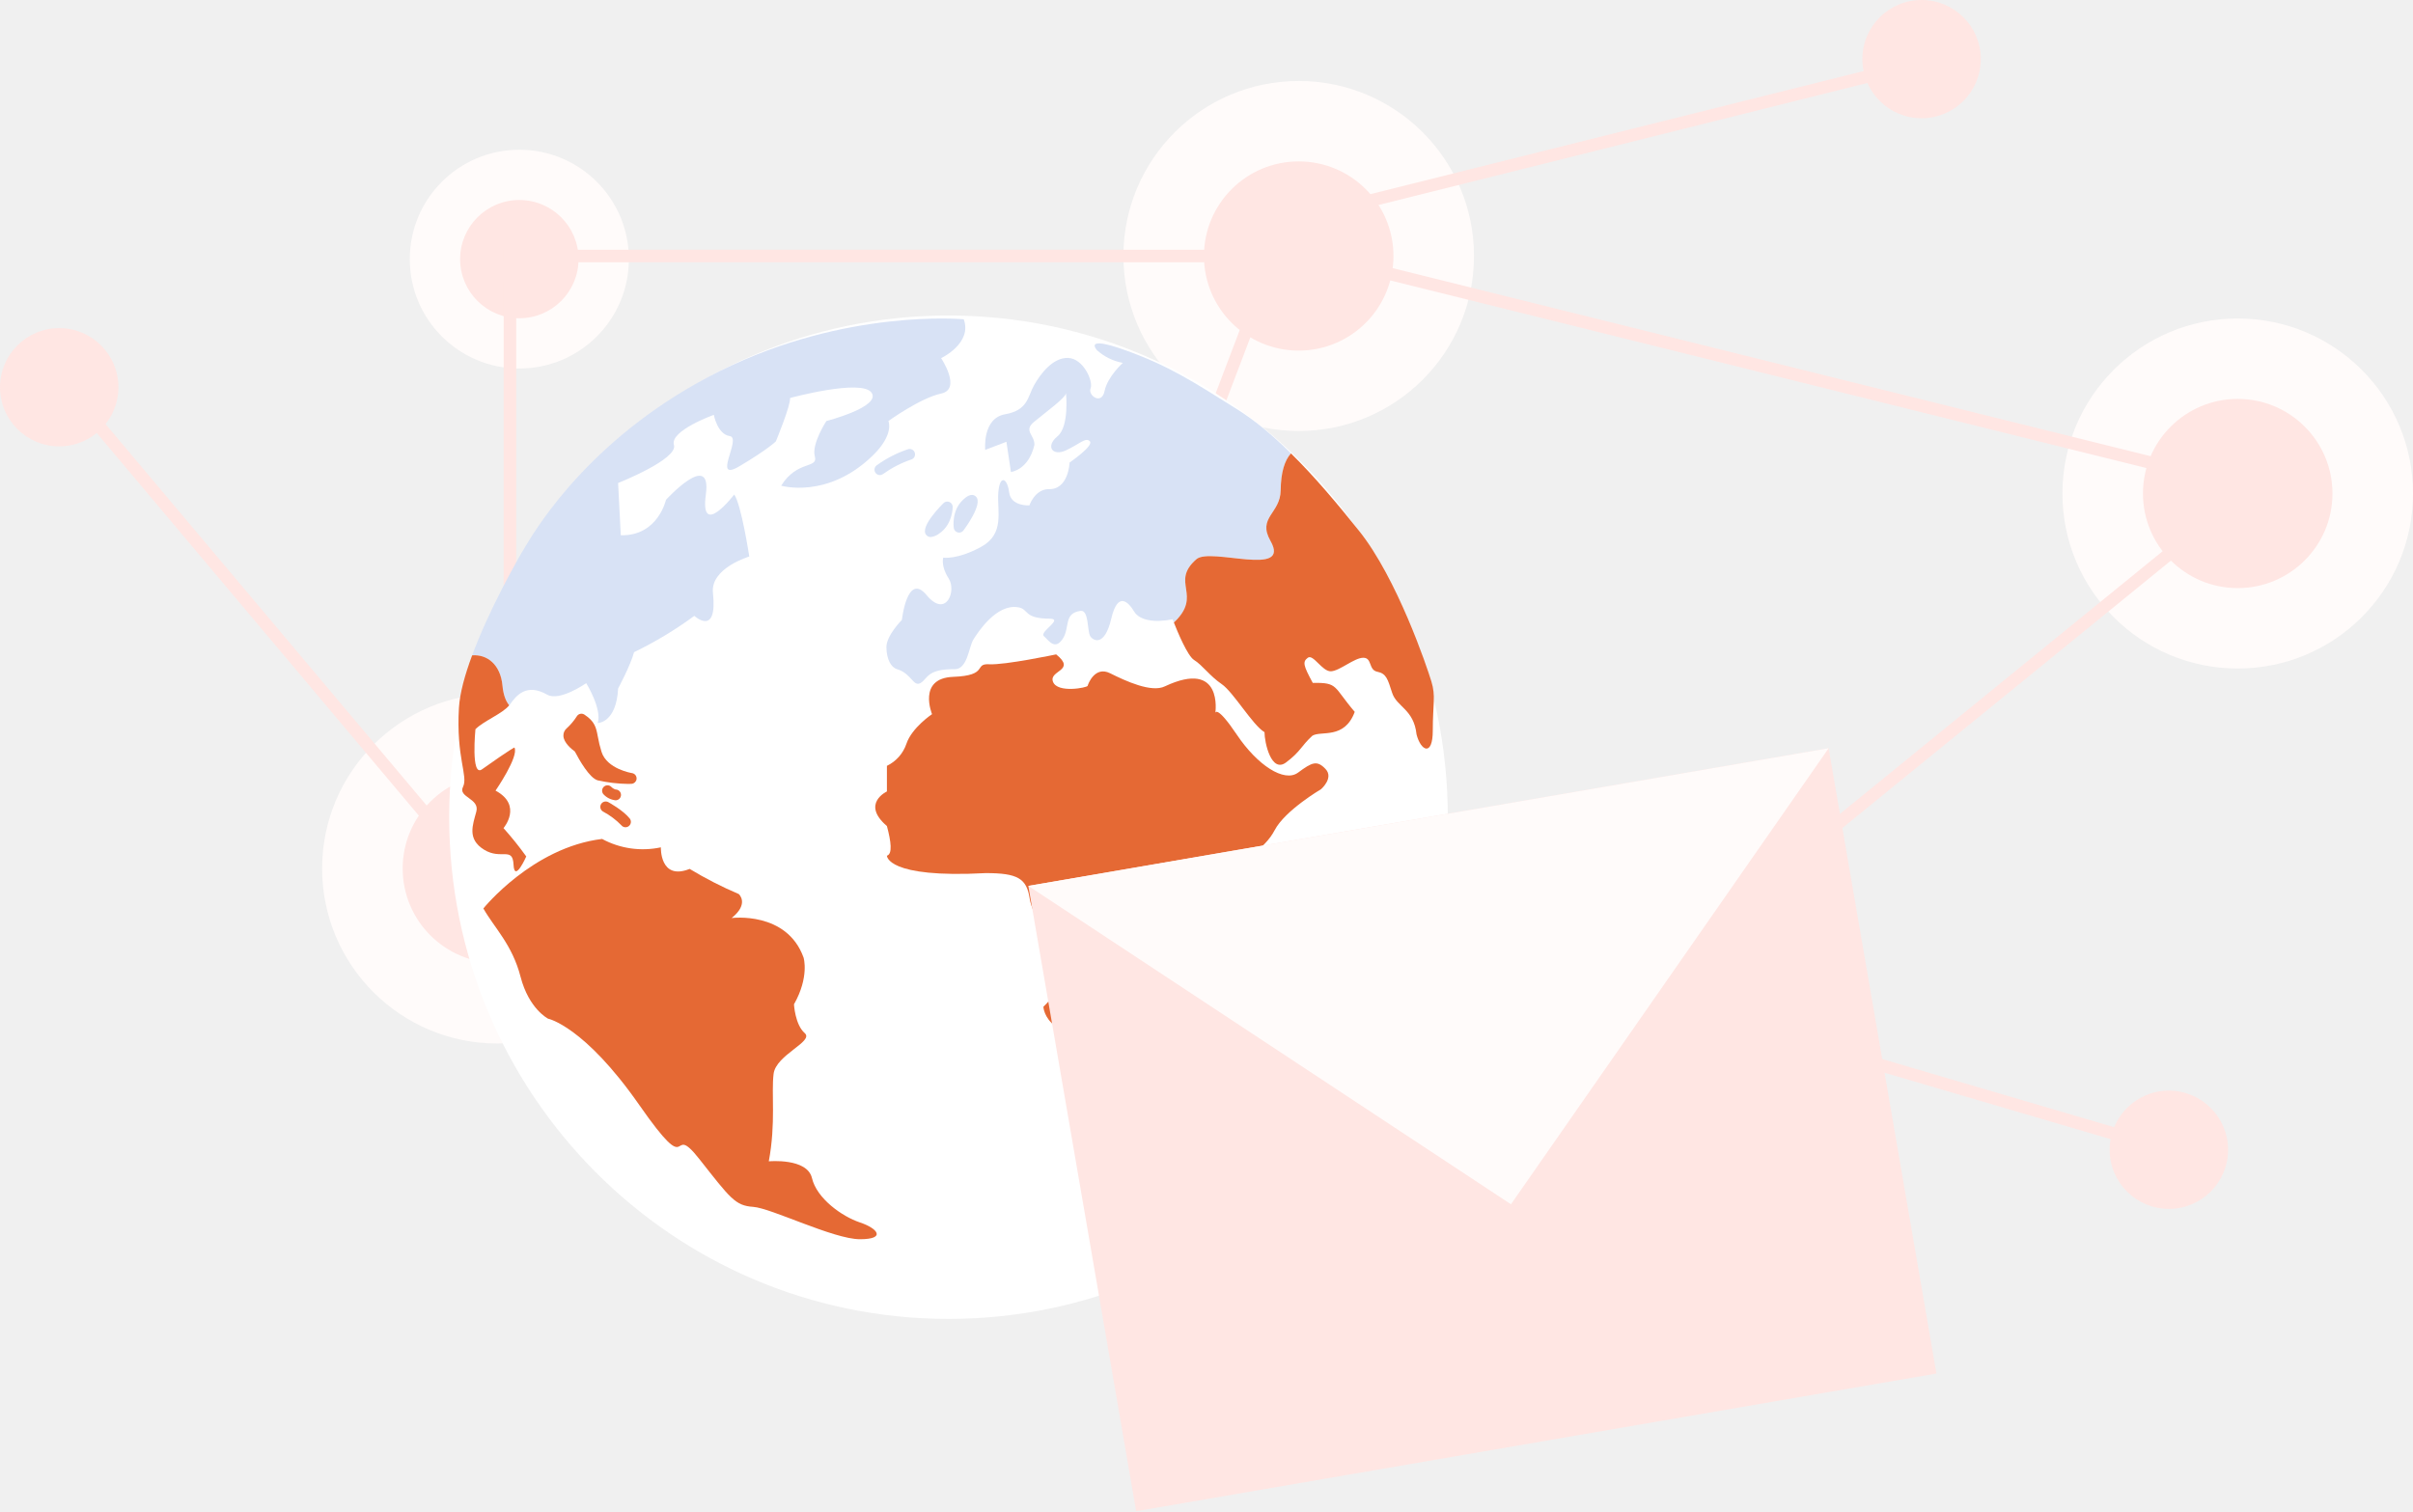
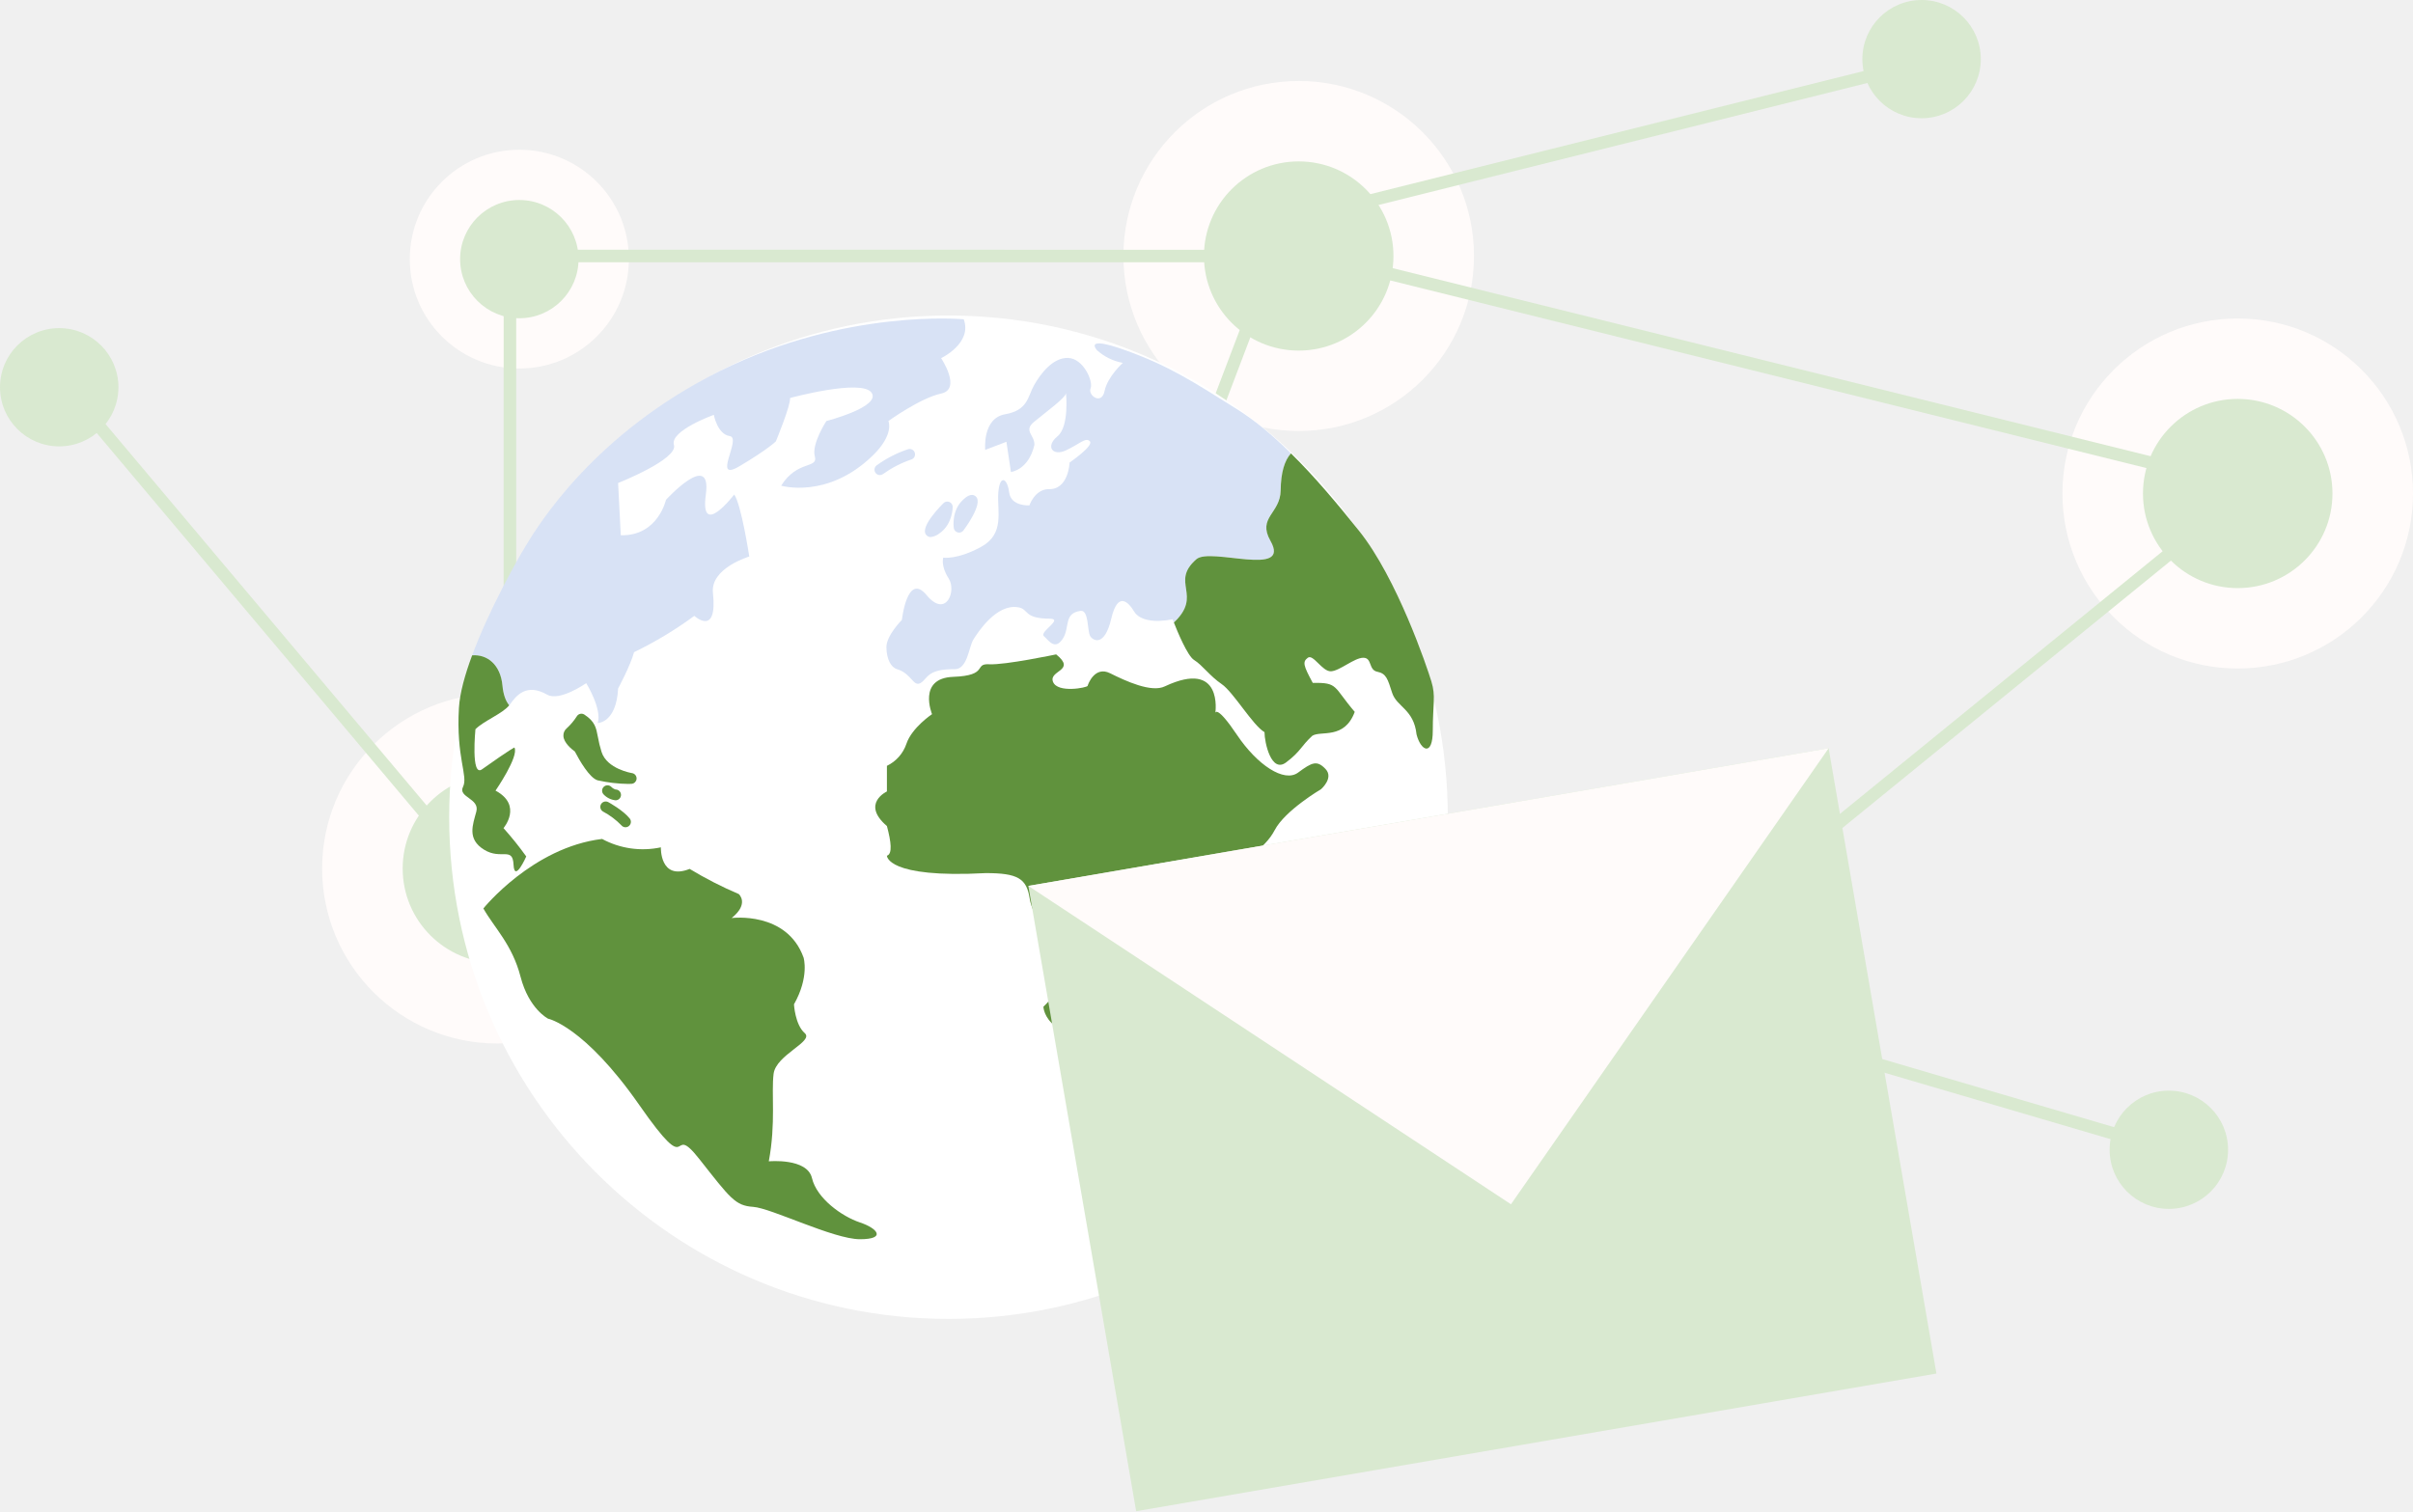
<svg xmlns="http://www.w3.org/2000/svg" width="423" height="265" viewBox="0 0 423 265" fill="none">
  <path d="M392.273 117.226C375.303 117.226 361.546 103.487 361.546 86.538C361.546 69.59 375.303 55.851 392.273 55.851C409.243 55.851 423 69.59 423 86.538C423 103.487 409.243 117.226 392.273 117.226Z" fill="#FFFBFA" />
-   <path d="M392.273 103.126C383.1 103.126 375.664 95.699 375.664 86.538C375.664 77.377 383.1 69.95 392.273 69.95C401.446 69.95 408.882 77.377 408.882 86.538C408.882 95.699 401.446 103.126 392.273 103.126Z" fill="#FFE6E3" />
+   <path d="M392.273 103.126C383.1 103.126 375.664 95.699 375.664 86.538C375.664 77.377 383.1 69.95 392.273 69.95C401.446 69.95 408.882 77.377 408.882 86.538C408.882 95.699 401.446 103.126 392.273 103.126Z" fill="#d9e9d0" />
  <path d="M227.664 75.578C210.694 75.578 196.937 61.839 196.937 44.891C196.937 27.942 210.694 14.203 227.664 14.203C244.634 14.203 258.391 27.942 258.391 44.891C258.391 61.839 244.634 75.578 227.664 75.578Z" fill="#FFFBFA" />
-   <path d="M227.664 61.478C218.491 61.478 211.055 54.052 211.055 44.891C211.055 35.73 218.491 28.303 227.664 28.303C236.837 28.303 244.273 35.73 244.273 44.891C244.273 54.052 236.837 61.478 227.664 61.478Z" fill="#FFE6E3" />
-   <path d="M87.198 182.985C70.228 182.985 56.471 169.246 56.471 152.297C56.471 135.349 70.228 121.61 87.198 121.61C104.168 121.61 117.925 135.349 117.925 152.297C117.925 169.246 104.168 182.985 87.198 182.985Z" fill="#FFFBFA" />
-   <path d="M87.198 168.885C78.025 168.885 70.589 161.459 70.589 152.297C70.589 143.136 78.025 135.71 87.198 135.71C96.371 135.71 103.807 143.136 103.807 152.297C103.807 161.459 96.371 168.885 87.198 168.885Z" fill="#FFE6E3" />
-   <path d="M286.375 192.849C275.768 192.849 267.17 184.262 267.17 173.669C267.17 163.077 275.768 154.489 286.375 154.489C296.981 154.489 305.579 163.077 305.579 173.669C305.579 184.262 296.981 192.849 286.375 192.849Z" fill="#FFFBFA" />
-   <path d="M286.375 184.036C280.642 184.036 275.994 179.395 275.994 173.669C275.994 167.944 280.642 163.302 286.375 163.302C292.107 163.302 296.755 167.944 296.755 173.669C296.755 179.395 292.107 184.036 286.375 184.036Z" fill="#FFE6E3" />
-   <path d="M91.039 64.618C80.433 64.618 71.834 56.031 71.834 45.438C71.834 34.846 80.433 26.259 91.039 26.259C101.645 26.259 110.243 34.846 110.243 45.438C110.243 56.031 101.645 64.618 91.039 64.618Z" fill="#FFFBFA" />
-   <path d="M91.039 55.806C85.306 55.806 80.658 51.164 80.658 45.439C80.658 39.713 85.306 35.072 91.039 35.072C96.772 35.072 101.419 39.713 101.419 45.439C101.419 51.164 96.772 55.806 91.039 55.806Z" fill="#FFE6E3" />
-   <path d="M336.855 20.734C331.122 20.734 326.475 16.093 326.475 10.367C326.475 4.641 331.122 5.96274e-05 336.855 6.01283e-05C342.588 6.06291e-05 347.235 4.641 347.235 10.367C347.235 16.093 342.588 20.734 336.855 20.734Z" fill="#FFE6E3" />
-   <path d="M190.353 142.937C184.62 142.937 179.973 138.295 179.973 132.57C179.973 126.844 184.62 122.203 190.353 122.203C196.086 122.203 200.733 126.844 200.733 132.57C200.733 138.295 196.086 142.937 190.353 142.937Z" fill="#FFE6E3" />
-   <path d="M380.202 211.984C374.469 211.984 369.822 207.342 369.822 201.617C369.822 195.891 374.469 191.25 380.202 191.25C385.935 191.25 390.582 195.891 390.582 201.617C390.582 207.342 385.935 211.984 380.202 211.984Z" fill="#FFE6E3" />
-   <path d="M167.307 228.424C161.574 228.424 156.927 223.782 156.927 218.057C156.927 212.331 161.574 207.69 167.307 207.69C173.04 207.69 177.687 212.331 177.687 218.057C177.687 223.782 173.04 228.424 167.307 228.424Z" fill="#FFE6E3" />
-   <path d="M10.38 78.273C4.648 78.273 0 73.632 0 67.906C0 62.181 4.648 57.539 10.38 57.539C16.113 57.539 20.761 62.181 20.761 67.906C20.761 73.632 16.113 78.273 10.38 78.273Z" fill="#FFE6E3" />
-   <path d="M231.22 43.815L230.69 45.943L394.197 86.527L394.727 84.4L231.22 43.815Z" fill="#FFE6E3" />
-   <path d="M221.157 47.796L188.237 134.382L190.288 135.16L223.209 48.574L221.157 47.796Z" fill="#FFE6E3" />
-   <path d="M189.286 132.286L165.139 219.965L167.256 220.546L191.402 132.868L189.286 132.286Z" fill="#FFE6E3" />
-   <path d="M387.195 90.076L286.233 172.28L287.62 173.979L388.582 91.775L387.195 90.076Z" fill="#FFE6E3" />
-   <path d="M186.381 131.552L185.549 133.582L282.115 173.055L282.947 171.025L186.381 131.552Z" fill="#FFE6E3" />
-   <path d="M341.529 8.753L231.794 36.149L232.326 38.274L342.061 10.878L341.529 8.753Z" fill="#FFE6E3" />
-   <path d="M219.982 43.795L88.295 43.795L88.295 45.987L219.982 45.987L219.982 43.795Z" fill="#FFE6E3" />
-   <path d="M90.49 49.275L88.295 49.275L88.295 163.257L90.49 163.257L90.49 49.275Z" fill="#FFE6E3" />
-   <path d="M13.396 68.293L11.716 69.703L80.874 151.88L82.555 150.47L13.396 68.293Z" fill="#FFE6E3" />
-   <path d="M287.234 173.153L286.615 175.255L379.887 202.668L380.506 200.566L287.234 173.153Z" fill="#FFE6E3" />
-   <path d="M166.271 231.275C214.612 231.275 253.801 191.888 253.801 143.302C253.801 94.715 214.612 55.328 166.271 55.328C117.93 55.328 78.742 94.715 78.742 143.302C78.742 191.888 117.93 231.275 166.271 231.275Z" fill="white" />
-   <path d="M150.748 214.362C147.595 213.311 143.179 210.159 142.339 206.586C141.498 203.013 134.77 203.644 134.77 203.644C136.032 196.917 135.192 191.667 135.612 188.303C136.032 184.939 142.757 182.628 141.066 181.157C139.374 179.686 139.185 176.113 139.185 176.113C141.919 171.28 140.867 167.917 140.867 167.917C137.924 159.721 128.254 160.982 128.254 160.982C131.407 158.461 129.515 156.78 129.515 156.78C126.541 155.515 123.66 154.04 120.896 152.367C115.64 154.468 115.85 148.584 115.85 148.584C112.351 149.337 108.698 148.815 105.549 147.113C93.357 148.584 84.737 159.302 84.737 159.302C86.629 162.664 89.782 165.607 91.254 171.281C92.726 176.955 96.089 178.634 96.089 178.634C96.089 178.634 102.395 179.895 112.066 193.765C121.737 207.636 117.111 196.287 122.577 203.222C128.043 210.157 128.884 211.42 132.037 211.63C135.19 211.84 146.122 217.304 150.747 217.304C155.372 217.304 153.901 215.413 150.748 214.362Z" fill="#E56934" />
-   <path d="M223.457 145.563C225.269 142.095 231.577 138.392 231.577 138.392C231.577 138.392 233.864 136.422 232.366 134.846C230.868 133.269 230.001 133.663 227.557 135.476C225.113 137.288 220.383 134.136 216.836 128.856C213.288 123.576 213.052 124.994 213.052 124.994C213.052 124.994 214.471 115.537 204.223 120.345C201.857 121.527 197.285 119.399 194.605 118.059C191.925 116.72 190.742 119.951 190.663 120.266C190.584 120.581 185.381 121.606 184.593 119.557C183.805 117.508 188.771 117.665 185.145 114.749C185.145 114.749 176.158 116.641 173.399 116.483C170.64 116.325 173.399 118.453 167.092 118.689C160.786 118.926 163.387 125.23 163.387 125.23C163.387 125.23 159.84 127.595 158.894 130.432C158.32 132.125 157.089 133.517 155.477 134.293V138.785C155.477 138.785 150.879 140.913 155.477 144.853C156.213 147.612 156.476 149.739 155.478 150.055C155.478 150.055 155.373 154.048 172.821 153.102C178.392 153.102 179.968 154.048 180.494 157.515C181.019 160.982 184.698 165.08 184.908 166.657C185.118 168.233 188.272 171.385 182.911 176.534C182.911 176.534 182.937 178.426 185.066 180.002C187.194 181.578 190.426 190.247 190.426 190.247C190.426 190.247 196.181 195.921 200.202 197.34C202.6 198.191 205.167 198.461 207.691 198.128C207.691 198.128 208.243 196.158 208.874 194.109C209.504 192.06 212.657 191.745 213.683 184.179C214.707 176.614 215.338 169.206 214.313 166.605C213.288 164.005 211.495 157.936 214.835 154.154C218.176 150.371 221.646 149.031 223.457 145.563Z" fill="#E56934" />
-   <path d="M222.385 180.617C222.554 180.108 222.738 179.505 222.927 178.863C223.417 177.228 224.026 175.194 224.652 174.202C225.681 172.574 225.939 167.489 225.98 166.486C225.985 166.367 225.967 166.248 225.928 166.135C225.755 165.642 225.216 165.382 224.722 165.555C223.109 166.206 221.633 167.155 220.371 168.353C217.1 171.367 217.62 173.366 218.037 174.973C218.203 175.47 218.278 175.992 218.259 176.516C218.171 177.377 217.322 178.442 216.641 179.297C215.836 180.308 215.255 181.037 215.447 181.857C215.544 182.256 215.822 182.586 216.199 182.75C216.783 182.996 217.414 183.115 218.047 183.099C218.851 183.104 219.647 182.949 220.39 182.645C221.32 182.292 222.048 181.551 222.385 180.617Z" fill="#E56934" />
-   <path d="M236.387 191.902C235.126 194.503 227.006 196.315 227.006 196.315C229.372 200.256 221.803 204.59 221.803 204.59C221.803 204.59 219.36 206.954 219.596 207.976C222.592 207.03 221.803 208.291 222.984 209.868C228.579 206.397 238.536 192.571 240.987 188.784C239.28 188.424 237.649 189.301 236.387 191.902Z" fill="#E56934" />
-   <g clip-path="url(#clip0_809_17493)">
-     <path fill-rule="evenodd" clip-rule="evenodd" d="M82.766 114.919C85.706 106.972 90.583 98.318 92.149 95.735C94.38 92.058 104.163 76.003 126.281 65.019C148.4 54.034 168.942 55.989 168.942 55.989C170.495 60.198 164.977 62.803 164.977 62.803C164.977 62.803 168.631 68.238 164.977 69.015C161.322 69.791 155.738 73.829 155.738 73.829C155.738 73.829 156.825 76.158 152.989 79.885C145.061 87.588 136.941 85.165 136.941 85.165C139.737 80.662 143.465 82.215 142.844 80.041C142.222 77.867 144.863 73.829 144.863 73.829C144.863 73.829 154.495 71.344 152.785 68.859C151.075 66.374 138.493 69.791 138.493 69.791C138.648 71.034 136.008 77.401 136.008 77.401C136.008 77.401 134.609 78.798 129.639 81.749C124.668 84.7 130.105 76.779 127.93 76.469C125.755 76.158 125.134 72.742 125.134 72.742C125.134 72.742 117.366 75.537 118.143 78.022C118.919 80.507 108.356 84.7 108.356 84.7L108.822 93.862C115.346 94.017 116.745 87.65 116.745 87.65C116.745 87.65 124.823 78.798 123.736 86.718C122.648 94.638 128.707 86.718 128.707 86.718C129.949 88.427 131.348 97.589 131.348 97.589C131.348 97.589 124.512 99.608 124.979 103.956C125.818 111.775 121.716 107.994 121.716 107.994C118.396 110.432 114.86 112.564 111.153 114.361C110.531 116.69 108.357 120.728 108.357 120.728C108.046 126.785 104.784 126.785 104.784 126.785C105.56 124.3 102.764 119.796 102.764 119.796C102.764 119.796 98.103 123.057 95.929 121.815C92.285 119.734 90.491 121.97 89.404 123.523L89.264 123.679C88.649 122.935 88.23 121.818 88.081 120.208C87.742 116.565 85.424 114.699 82.766 114.919Z" fill="#D8E2F5" />
-     <path fill-rule="evenodd" clip-rule="evenodd" d="M82.766 114.919C85.424 114.7 87.742 116.565 88.081 120.208C88.23 121.818 88.648 122.936 89.264 123.679C88.072 125.166 84.843 126.374 83.345 127.871C83.345 127.871 82.517 136.307 84.485 134.911C89.706 131.205 90.18 131.081 90.18 131.081C91.01 132.634 86.867 138.638 86.867 138.638C91.683 141.226 88.265 145.213 88.265 145.213C89.682 146.797 91.013 148.456 92.253 150.182C92.253 150.182 90.18 154.893 90.025 151.632C89.87 148.37 87.852 150.855 84.848 148.991C81.845 147.128 82.88 144.643 83.501 142.314C84.123 139.984 80.239 139.829 81.171 137.965C82.103 136.102 79.929 132.841 80.451 124.123C80.607 121.527 81.509 118.286 82.766 114.919Z" fill="#E56934" />
+   <path d="M227.664 61.478C218.491 61.478 211.055 54.052 211.055 44.891C211.055 35.73 218.491 28.303 227.664 28.303C236.837 28.303 244.273 35.73 244.273 44.891C244.273 54.052 236.837 61.478 227.664 61.478Z" fill="#d9e9d0" />
+   <path d="M87.198 182.985C70.228 182.985 56.471 169.246 56.471 152.298C56.471 135.349 70.228 121.61 87.198 121.61C104.168 121.61 117.925 135.349 117.925 152.298C117.925 169.246 104.168 182.985 87.198 182.985Z" fill="#FFFBFA" />
+   <path d="M87.198 168.885C78.025 168.885 70.589 161.459 70.589 152.297C70.589 143.136 78.025 135.71 87.198 135.71C96.371 135.71 103.807 143.136 103.807 152.297C103.807 161.459 96.371 168.885 87.198 168.885Z" fill="#d9e9d0" />
+   <path d="M286.375 192.849C275.768 192.849 267.17 184.262 267.17 173.669C267.17 163.077 275.768 154.489 286.375 154.49C296.981 154.49 305.579 163.077 305.579 173.669C305.579 184.262 296.981 192.849 286.375 192.849Z" fill="#FFFBFA" />
+   <path d="M286.375 184.036C280.642 184.036 275.994 179.395 275.994 173.669C275.994 167.944 280.642 163.302 286.375 163.302C292.107 163.302 296.755 167.944 296.755 173.669C296.755 179.395 292.107 184.036 286.375 184.036Z" fill="#d9e9d0" />
+   <path d="M91.039 64.618C80.433 64.618 71.834 56.031 71.834 45.439C71.834 34.846 80.433 26.259 91.039 26.259C101.645 26.259 110.243 34.846 110.243 45.439C110.243 56.031 101.645 64.618 91.039 64.618Z" fill="#FFFBFA" />
+   <path d="M91.039 55.806C85.306 55.806 80.658 51.164 80.658 45.439C80.658 39.713 85.306 35.072 91.039 35.072C96.772 35.072 101.419 39.713 101.419 45.439C101.419 51.164 96.772 55.806 91.039 55.806Z" fill="#d9e9d0" />
+   <path d="M336.855 20.734C331.122 20.734 326.474 16.093 326.474 10.367C326.474 4.641 331.122 -1.40773e-06 336.855 -9.06879e-07C342.588 -4.06023e-07 347.235 4.641 347.235 10.367C347.235 16.093 342.588 20.734 336.855 20.734Z" fill="#d9e9d0" />
+   <path d="M190.353 142.937C184.62 142.937 179.972 138.295 179.972 132.57C179.972 126.844 184.62 122.203 190.353 122.203C196.086 122.203 200.733 126.844 200.733 132.57C200.733 138.295 196.086 142.937 190.353 142.937Z" fill="#d9e9d0" />
+   <path d="M380.202 211.984C374.469 211.984 369.821 207.342 369.821 201.617C369.821 195.891 374.469 191.25 380.202 191.25C385.935 191.25 390.582 195.891 390.582 201.617C390.582 207.342 385.935 211.984 380.202 211.984Z" fill="#d9e9d0" />
+   <path d="M167.307 228.424C161.575 228.424 156.927 223.782 156.927 218.057C156.927 212.331 161.575 207.69 167.307 207.69C173.04 207.69 177.688 212.331 177.688 218.057C177.688 223.782 173.04 228.424 167.307 228.424Z" fill="#d9e9d0" />
+   <path d="M10.38 78.273C4.647 78.273 -1.40776e-06 73.632 -9.06898e-07 67.906C-4.06032e-07 62.181 4.647 57.539 10.38 57.539C16.113 57.539 20.761 62.181 20.761 67.906C20.761 73.632 16.113 78.273 10.38 78.273Z" fill="#d9e9d0" />
+   <path d="M231.219 43.815L230.69 45.943L394.197 86.527L394.727 84.4L231.219 43.815Z" fill="#d9e9d0" />
+   <path d="M221.157 47.796L188.236 134.382L190.288 135.16L223.209 48.574L221.157 47.796Z" fill="#d9e9d0" />
+   <path d="M189.286 132.286L165.139 219.965L167.255 220.546L191.402 132.867L189.286 132.286Z" fill="#d9e9d0" />
+   <path d="M387.195 90.076L286.233 172.28L287.619 173.979L388.582 91.775L387.195 90.076Z" fill="#d9e9d0" />
+   <path d="M186.381 131.552L185.549 133.582L282.115 173.055L282.947 171.025L186.381 131.552Z" fill="#d9e9d0" />
+   <path d="M341.53 8.753L231.795 36.149L232.327 38.274L342.062 10.878L341.53 8.753Z" fill="#d9e9d0" />
+   <path d="M219.982 43.795L88.295 43.794L88.295 45.986L219.982 45.986L219.982 43.795Z" fill="#d9e9d0" />
+   <path d="M90.49 49.275L88.295 49.275L88.295 163.257L90.49 163.257L90.49 49.275Z" fill="#d9e9d0" />
+   <path d="M13.396 68.293L11.716 69.703L80.875 151.88L82.555 150.47L13.396 68.293Z" fill="#d9e9d0" />
+   <path d="M287.235 173.153L286.615 175.255L379.887 202.668L380.506 200.566L287.235 173.153Z" fill="#d9e9d0" />
+   <path d="M166.271 231.275C214.612 231.275 253.8 191.888 253.8 143.302C253.8 94.715 214.612 55.328 166.271 55.328C117.93 55.328 78.742 94.715 78.742 143.302C78.742 191.888 117.93 231.275 166.271 231.275Z" fill="white" />
+   <path d="M150.748 214.362C147.594 213.311 143.179 210.159 142.338 206.586C141.498 203.014 134.77 203.644 134.77 203.644C136.031 196.917 135.191 191.667 135.612 188.303C136.032 184.939 142.757 182.628 141.066 181.157C139.374 179.686 139.185 176.114 139.185 176.114C141.918 171.28 140.867 167.917 140.867 167.917C137.924 159.721 128.254 160.983 128.254 160.983C131.407 158.461 129.515 156.78 129.515 156.78C126.54 155.515 123.66 154.04 120.895 152.367C115.64 154.468 115.85 148.584 115.85 148.584C112.351 149.337 108.698 148.815 105.549 147.113C93.357 148.584 84.737 159.302 84.737 159.302C86.629 162.664 89.782 165.607 91.254 171.281C92.725 176.955 96.089 178.634 96.089 178.634C96.089 178.634 102.395 179.895 112.066 193.766C121.736 207.636 117.111 196.287 122.577 203.222C128.043 210.157 128.883 211.42 132.037 211.63C135.19 211.84 146.122 217.304 150.747 217.304C155.371 217.304 153.901 215.413 150.748 214.362Z" fill="#60923D" />
+   <path d="M223.457 145.563C225.269 142.096 231.577 138.392 231.577 138.392C231.577 138.392 233.863 136.422 232.366 134.846C230.868 133.27 230.001 133.663 227.557 135.476C225.113 137.289 220.383 134.136 216.836 128.856C213.288 123.576 213.052 124.994 213.052 124.994C213.052 124.994 214.471 115.538 204.222 120.345C201.857 121.527 197.285 119.399 194.605 118.059C191.925 116.72 190.742 119.951 190.663 120.266C190.584 120.581 185.381 121.606 184.593 119.557C183.805 117.508 188.771 117.665 185.145 114.749C185.145 114.749 176.158 116.641 173.399 116.483C170.64 116.325 173.399 118.453 167.092 118.689C160.786 118.926 163.387 125.23 163.387 125.23C163.387 125.23 159.84 127.595 158.894 130.432C158.32 132.126 157.089 133.518 155.477 134.293V138.785C155.477 138.785 150.879 140.913 155.477 144.853C156.213 147.612 156.476 149.739 155.478 150.055C155.478 150.055 155.372 154.048 172.821 153.102C178.392 153.102 179.968 154.048 180.494 157.515C181.019 160.983 184.698 165.081 184.908 166.657C185.118 168.233 188.272 171.385 182.911 176.534C182.911 176.534 182.937 178.426 185.066 180.002C187.194 181.578 190.426 190.247 190.426 190.247C190.426 190.247 196.181 195.921 200.202 197.34C202.6 198.191 205.167 198.461 207.691 198.128C207.691 198.128 208.243 196.158 208.873 194.109C209.504 192.06 212.657 191.745 213.682 184.179C214.707 176.614 215.338 169.206 214.313 166.605C213.288 164.005 211.495 157.936 214.835 154.154C218.176 150.371 221.646 149.031 223.457 145.563Z" fill="#60923D" />
+   <path d="M222.385 180.617C222.554 180.108 222.738 179.505 222.927 178.863C223.416 177.228 224.026 175.194 224.652 174.202C225.68 172.574 225.939 167.489 225.98 166.486C225.985 166.367 225.967 166.248 225.928 166.135C225.755 165.642 225.216 165.382 224.722 165.555C223.109 166.206 221.632 167.155 220.371 168.353C217.1 171.367 217.62 173.366 218.037 174.973C218.202 175.47 218.277 175.992 218.259 176.516C218.17 177.377 217.322 178.442 216.641 179.297C215.836 180.308 215.254 181.037 215.447 181.857C215.544 182.256 215.822 182.586 216.199 182.75C216.783 182.996 217.413 183.115 218.047 183.099C218.85 183.104 219.647 182.949 220.39 182.645C221.319 182.292 222.048 181.551 222.385 180.617Z" fill="#60923D" />
+   <path d="M236.387 191.902C235.125 194.503 227.006 196.315 227.006 196.315C229.371 200.256 221.803 204.59 221.803 204.59C221.803 204.59 219.359 206.954 219.595 207.976C222.591 207.03 221.803 208.291 222.983 209.868C228.578 206.397 238.536 192.571 240.986 188.784C239.279 188.424 237.648 189.301 236.387 191.902Z" fill="#60923D" />
+   <g clip-path="url(#clip0_635_17019)">
+     <path fill-rule="evenodd" clip-rule="evenodd" d="M82.765 114.919C85.706 106.972 90.582 98.318 92.149 95.735C94.379 92.058 104.162 76.003 126.281 65.019C148.4 54.034 168.941 55.989 168.941 55.989C170.495 60.198 164.976 62.803 164.976 62.803C164.976 62.803 168.631 68.238 164.976 69.015C161.322 69.791 155.738 73.829 155.738 73.829C155.738 73.829 156.825 76.159 152.988 79.885C145.061 87.588 136.94 85.165 136.94 85.165C139.736 80.662 143.465 82.215 142.843 80.041C142.222 77.867 144.863 73.829 144.863 73.829C144.863 73.829 154.495 71.344 152.785 68.859C151.075 66.374 138.493 69.791 138.493 69.791C138.648 71.034 136.007 77.401 136.007 77.401C136.007 77.401 134.609 78.798 129.638 81.749C124.667 84.7 130.104 76.78 127.929 76.469C125.755 76.159 125.133 72.742 125.133 72.742C125.133 72.742 117.366 75.537 118.143 78.022C118.919 80.507 108.356 84.7 108.356 84.7L108.822 93.862C115.346 94.017 116.744 87.65 116.744 87.65C116.744 87.65 124.823 78.799 123.735 86.718C122.648 94.638 128.706 86.718 128.706 86.718C129.949 88.427 131.347 97.589 131.347 97.589C131.347 97.589 124.512 99.608 124.978 103.956C125.817 111.775 121.716 107.994 121.716 107.994C118.396 110.432 114.859 112.564 111.152 114.361C110.531 116.69 108.356 120.728 108.356 120.728C108.045 126.785 104.783 126.785 104.783 126.785C105.56 124.3 102.764 119.796 102.764 119.796C102.764 119.796 98.103 123.057 95.928 121.815C92.284 119.734 90.491 121.97 89.404 123.523L89.264 123.679C88.648 122.935 88.23 121.818 88.08 120.209C87.742 116.565 85.423 114.699 82.765 114.919Z" fill="#D8E2F5" />
+     <path fill-rule="evenodd" clip-rule="evenodd" d="M82.765 114.919C85.423 114.7 87.742 116.565 88.08 120.208C88.23 121.818 88.648 122.936 89.264 123.679C88.072 125.166 84.842 126.374 83.345 127.871C83.345 127.871 82.516 136.307 84.484 134.911C89.705 131.205 90.18 131.081 90.18 131.081C91.009 132.634 86.866 138.638 86.866 138.638C91.683 141.227 88.265 145.213 88.265 145.213C89.682 146.797 91.013 148.456 92.252 150.182C92.252 150.182 90.18 154.893 90.025 151.632C89.87 148.37 87.851 150.855 84.848 148.991C81.844 147.128 82.88 144.643 83.501 142.314C84.122 139.984 80.239 139.829 81.171 137.965C82.103 136.102 79.929 132.841 80.451 124.123C80.607 121.527 81.509 118.286 82.765 114.919Z" fill="#60923D" />
  </g>
-   <path fill-rule="evenodd" clip-rule="evenodd" d="M205.783 109.165L205.559 108.594C202.396 109.226 199.759 108.806 198.81 107.225C197.861 105.643 195.962 103.535 194.803 108.49C193.643 113.444 191.639 112.39 191.112 111.547C190.584 110.704 190.901 106.909 189.425 107.119C186.366 107.541 187.632 110.07 186.261 112.074C184.89 114.077 183.835 112.285 182.992 111.547C182.148 110.808 186.366 108.595 184.152 108.49C179.301 108.49 180.461 106.803 178.457 106.486C174.661 105.854 171.391 110.914 170.616 112.179C169.842 113.444 169.599 117.345 167.384 117.345C162.465 117.282 162.639 119.032 161.373 119.77C160.107 120.508 159.784 118.104 157.26 117.345C156.163 117.015 155.427 115.579 155.388 113.523C155.349 111.467 158.104 108.7 158.104 108.7C158.104 108.7 159.026 100.24 162.427 104.351C165.828 108.463 167.726 103.64 166.298 101.426C164.871 99.212 165.354 97.789 165.354 97.789C165.354 97.789 167.805 98.184 171.997 95.891C176.189 93.598 174.766 89.645 175.003 86.403C175.24 83.162 176.585 83.794 176.901 86.324C177.217 88.854 180.46 88.617 180.46 88.617C180.46 88.617 181.33 85.929 183.703 85.771C187.341 86.008 187.499 81.106 187.499 81.106C187.499 81.106 191.77 78.181 191.058 77.39C190.347 76.599 189.239 77.865 186.867 78.971C184.494 80.078 183.229 78.26 185.364 76.52C187.499 74.781 186.867 68.93 186.867 68.93C186.867 69.721 183.15 72.409 181.251 73.99C179.354 75.572 181.41 76.283 181.331 78.022C180.302 82.45 177.218 82.766 177.218 82.766L176.427 77.469L172.71 78.892C172.71 78.892 172.156 73.358 176.19 72.646C180.224 71.935 180.145 69.563 181.252 67.586C182.359 65.609 184.535 62.684 187.224 62.763C189.913 62.842 191.693 66.873 191.178 68.099C190.664 69.325 193.116 71.104 193.63 68.574C194.144 66.043 196.833 63.632 196.833 63.632C195.157 63.328 193.597 62.567 192.325 61.433C192.325 61.433 189.715 58.69 197.332 61.433C204.947 64.177 209.119 66.904 216.801 71.723C220.077 73.777 223.247 76.454 226.308 79.507C225.196 80.72 224.54 82.815 224.502 85.994C224.453 90.071 220.37 90.719 222.711 94.838C226.417 101.36 212.186 95.915 209.732 98.057C205.034 102.16 210.933 104.308 205.783 109.165Z" fill="#D8E2F5" />
-   <path fill-rule="evenodd" clip-rule="evenodd" d="M226.308 79.507C230.458 83.579 234.423 88.321 238.244 93.09C244.906 101.407 250.138 116.911 250.927 119.513C251.717 122.113 251.169 123.457 251.168 128.098C251.168 132.736 249.059 131.681 248.321 128.783C247.846 124.355 244.841 123.959 244.05 121.509C243.259 119.057 243.022 118.109 241.44 117.792C239.859 117.476 240.57 115.341 238.989 115.341C237.407 115.341 234.876 117.634 233.33 117.714C231.785 117.792 230.21 114.63 229.26 115.341C228.311 116.053 228.469 116.685 230.13 119.753C234.639 119.657 233.69 120.402 237.486 124.829C235.667 129.731 231.554 128.07 230.052 129.019C227.995 130.917 228.074 131.707 225.464 133.684C222.854 135.66 221.668 130.205 221.668 128.386C219.612 127.2 216.211 121.35 214.154 119.955C212.098 118.56 210.753 116.606 209.33 115.736C208.17 115.028 206.398 110.734 205.783 109.165C210.933 104.308 205.034 102.16 209.732 98.057C212.186 95.915 226.418 101.36 222.711 94.838C220.371 90.719 224.453 90.071 224.502 85.994C224.54 82.815 225.196 80.721 226.308 79.507Z" fill="#E56934" />
-   <path d="M165.405 88.22C165.362 88.261 161.176 92.324 162.342 93.773C162.535 94.03 162.84 94.179 163.162 94.174C163.694 94.112 164.198 93.905 164.621 93.575C166.981 91.999 167.008 89.027 167.008 88.901C167.008 88.656 166.913 88.421 166.743 88.245C166.38 87.868 165.781 87.857 165.405 88.22Z" fill="#D8E2F5" />
-   <path d="M167.199 92.593C167.256 92.968 167.531 93.272 167.899 93.367C167.976 93.386 168.055 93.396 168.134 93.396C168.429 93.396 168.707 93.259 168.886 93.024C168.922 92.977 172.447 88.326 171.074 87.072C170.26 86.326 169.273 87.227 168.852 87.612C166.757 89.526 167.18 92.467 167.199 92.593Z" fill="#D8E2F5" />
-   <path d="M105.35 141.037C105.101 141.496 105.271 142.07 105.73 142.32C106.909 142.947 107.983 143.752 108.915 144.708C109.094 144.933 109.364 145.063 109.651 145.064V145.061C109.866 145.061 110.074 144.988 110.241 144.854C110.649 144.528 110.715 143.932 110.389 143.525C109.232 142.079 106.739 140.715 106.633 140.658C106.174 140.409 105.6 140.578 105.35 141.037Z" fill="#E56934" />
-   <path d="M108.862 139.389C108.862 138.867 108.439 138.444 107.916 138.444C107.63 138.358 107.37 138.199 107.164 137.983C106.794 137.614 106.195 137.615 105.826 137.985C105.457 138.355 105.458 138.954 105.828 139.322C106.382 139.898 107.122 140.256 107.916 140.335C108.439 140.335 108.862 139.912 108.862 139.389Z" fill="#E56934" />
-   <path d="M111.585 136.643C111.663 136.127 111.307 135.645 110.79 135.567C110.747 135.561 106.415 134.865 105.454 131.855C105.175 130.969 104.955 130.066 104.796 129.151C104.507 127.62 104.298 126.514 102.441 125.306C102.434 125.301 102.428 125.298 102.421 125.293C101.976 125.019 101.393 125.158 101.119 125.603C100.629 126.374 100.039 127.076 99.365 127.692C98.958 128.027 98.736 128.536 98.766 129.061C98.831 130.231 100.132 131.317 100.77 131.781C101.568 133.312 103.337 136.415 104.761 136.831C106.527 137.23 108.33 137.443 110.14 137.465C110.343 137.468 110.545 137.46 110.748 137.443C111.177 137.397 111.521 137.069 111.585 136.643Z" fill="#E56934" />
-   <path d="M159.153 78.78C157.194 79.441 155.345 80.394 153.67 81.606C153.435 81.785 153.297 82.064 153.297 82.359C153.297 82.881 153.72 83.305 154.243 83.305C154.449 83.305 154.65 83.237 154.814 83.113C156.322 82.032 157.981 81.178 159.738 80.579C159.748 80.576 159.76 80.572 159.77 80.568C160.264 80.398 160.527 79.86 160.356 79.366C160.186 78.872 159.648 78.61 159.153 78.78Z" fill="#D8E2F5" />
-   <path d="M320.559 131.206L180.269 155.348L199.167 265L339.458 240.858L320.559 131.206Z" fill="#FFE6E3" />
-   <path d="M180.269 155.349L264.872 211.175L320.563 131.206L180.269 155.349Z" fill="#FFFBFA" />
+   <path fill-rule="evenodd" clip-rule="evenodd" d="M205.783 109.165L205.559 108.594C202.395 109.226 199.759 108.806 198.81 107.225C197.861 105.643 195.962 103.535 194.803 108.49C193.643 113.444 191.639 112.39 191.112 111.547C190.584 110.704 190.901 106.909 189.424 107.119C186.366 107.541 187.632 110.07 186.261 112.074C184.89 114.077 183.835 112.285 182.992 111.547C182.148 110.808 186.366 108.595 184.152 108.49C179.3 108.49 180.461 106.803 178.457 106.486C174.661 105.854 171.391 110.914 170.616 112.179C169.842 113.444 169.599 117.345 167.384 117.345C162.465 117.282 162.639 119.032 161.373 119.77C160.107 120.508 159.784 118.104 157.26 117.345C156.163 117.015 155.427 115.579 155.388 113.523C155.349 111.467 158.104 108.7 158.104 108.7C158.104 108.7 159.026 100.24 162.427 104.351C165.828 108.463 167.726 103.64 166.298 101.426C164.871 99.212 165.353 97.789 165.353 97.789C165.353 97.789 167.805 98.184 171.997 95.891C176.189 93.598 174.766 89.645 175.003 86.403C175.24 83.162 176.585 83.794 176.901 86.324C177.217 88.854 180.46 88.617 180.46 88.617C180.46 88.617 181.33 85.929 183.703 85.771C187.341 86.008 187.499 81.106 187.499 81.106C187.499 81.106 191.77 78.181 191.058 77.39C190.347 76.599 189.239 77.865 186.867 78.971C184.494 80.078 183.228 78.26 185.364 76.52C187.499 74.781 186.867 68.93 186.867 68.93C186.867 69.721 183.15 72.409 181.251 73.99C179.353 75.572 181.41 76.283 181.331 78.022C180.302 82.45 177.218 82.766 177.218 82.766L176.427 77.469L172.71 78.892C172.71 78.892 172.156 73.358 176.19 72.646C180.224 71.935 180.145 69.563 181.252 67.586C182.359 65.609 184.535 62.684 187.224 62.763C189.913 62.842 191.693 66.873 191.178 68.099C190.664 69.325 193.116 71.104 193.63 68.574C194.144 66.043 196.833 63.632 196.833 63.632C195.157 63.328 193.597 62.567 192.325 61.433C192.325 61.433 189.715 58.69 197.332 61.433C204.947 64.177 209.119 66.904 216.801 71.723C220.077 73.777 223.247 76.454 226.308 79.507C225.196 80.72 224.54 82.815 224.502 85.994C224.453 90.071 220.37 90.719 222.711 94.838C226.417 101.36 212.186 95.915 209.732 98.057C205.033 102.16 210.933 104.308 205.783 109.165Z" fill="#D8E2F5" />
+   <path fill-rule="evenodd" clip-rule="evenodd" d="M226.308 79.507C230.458 83.579 234.422 88.321 238.243 93.09C244.906 101.407 250.137 116.911 250.927 119.513C251.717 122.113 251.169 123.457 251.168 128.098C251.168 132.736 249.059 131.681 248.321 128.783C247.846 124.355 244.841 123.959 244.05 121.509C243.259 119.057 243.022 118.109 241.44 117.792C239.858 117.476 240.57 115.341 238.988 115.341C237.406 115.341 234.875 117.634 233.33 117.714C231.784 117.792 230.209 114.63 229.26 115.341C228.311 116.053 228.469 116.685 230.13 119.753C234.639 119.657 233.689 120.402 237.486 124.829C235.667 129.731 231.554 128.07 230.051 129.019C227.995 130.917 228.074 131.707 225.464 133.684C222.854 135.66 221.668 130.205 221.668 128.386C219.611 127.2 216.21 121.35 214.154 119.955C212.097 118.56 210.753 116.606 209.329 115.736C208.169 115.028 206.397 110.734 205.783 109.165C210.933 104.308 205.033 102.16 209.732 98.057C212.186 95.915 226.417 101.36 222.711 94.838C220.37 90.719 224.453 90.071 224.501 85.994C224.54 82.815 225.196 80.721 226.308 79.507Z" fill="#60923D" />
+   <path d="M165.405 88.22C165.362 88.261 161.176 92.324 162.341 93.773C162.535 94.03 162.84 94.179 163.161 94.175C163.694 94.112 164.198 93.905 164.62 93.575C166.981 91.999 167.008 89.027 167.008 88.901C167.008 88.656 166.913 88.421 166.743 88.245C166.38 87.868 165.781 87.857 165.405 88.22Z" fill="#D8E2F5" />
+   <path d="M167.198 92.593C167.255 92.968 167.531 93.272 167.899 93.367C167.975 93.386 168.054 93.396 168.133 93.396C168.428 93.396 168.706 93.259 168.885 93.024C168.921 92.977 172.446 88.326 171.074 87.072C170.259 86.326 169.273 87.227 168.851 87.612C166.756 89.527 167.179 92.467 167.198 92.593Z" fill="#D8E2F5" />
+   <path d="M105.35 141.037C105.101 141.496 105.271 142.07 105.73 142.32C106.908 142.947 107.983 143.752 108.914 144.708C109.093 144.933 109.364 145.063 109.651 145.064V145.061C109.866 145.061 110.074 144.988 110.241 144.854C110.649 144.528 110.715 143.932 110.389 143.525C109.231 142.079 106.739 140.716 106.633 140.658C106.174 140.409 105.6 140.578 105.35 141.037Z" fill="#60923D" />
+   <path d="M108.862 139.389C108.862 138.867 108.438 138.444 107.916 138.444C107.629 138.358 107.37 138.199 107.163 137.983C106.793 137.614 106.194 137.615 105.825 137.985C105.456 138.355 105.457 138.954 105.828 139.322C106.381 139.898 107.121 140.256 107.916 140.335C108.438 140.335 108.862 139.912 108.862 139.389Z" fill="#60923D" />
+   <path d="M111.584 136.643C111.662 136.127 111.306 135.645 110.789 135.567C110.746 135.561 106.414 134.865 105.453 131.855C105.174 130.969 104.954 130.066 104.795 129.152C104.506 127.62 104.297 126.514 102.44 125.306C102.434 125.302 102.427 125.298 102.42 125.293C101.975 125.02 101.392 125.158 101.119 125.603C100.628 126.374 100.038 127.076 99.364 127.692C98.957 128.027 98.736 128.536 98.766 129.061C98.831 130.231 100.131 131.317 100.769 131.781C101.567 133.312 103.336 136.415 104.76 136.831C106.526 137.23 108.329 137.443 110.139 137.465C110.342 137.468 110.545 137.461 110.747 137.443C111.176 137.398 111.52 137.069 111.584 136.643Z" fill="#60923D" />
+   <path d="M159.153 78.781C157.193 79.441 155.345 80.394 153.67 81.606C153.435 81.785 153.297 82.064 153.297 82.359C153.297 82.881 153.72 83.305 154.243 83.305C154.449 83.305 154.649 83.238 154.814 83.113C156.322 82.032 157.981 81.178 159.738 80.579C159.748 80.576 159.759 80.572 159.77 80.568C160.264 80.398 160.527 79.86 160.356 79.366C160.185 78.873 159.647 78.61 159.153 78.781Z" fill="#D8E2F5" />
+   <path d="M320.56 131.206L180.269 155.348L199.168 265L339.459 240.858L320.56 131.206Z" fill="#d9e9d0" />
+   <path d="M180.269 155.349L264.873 211.175L320.564 131.206L180.269 155.349Z" fill="#FFFBFA" />
  <defs>
-     <clipPath id="clip0_809_17493">
-       <rect width="97.42" height="97.388" fill="white" transform="translate(75.9033 55.8535)" />
+     <clipPath id="clip0_635_17019">
+       <rect width="97.42" height="97.388" fill="white" transform="translate(75.9028 55.8535)" />
    </clipPath>
  </defs>
</svg>
